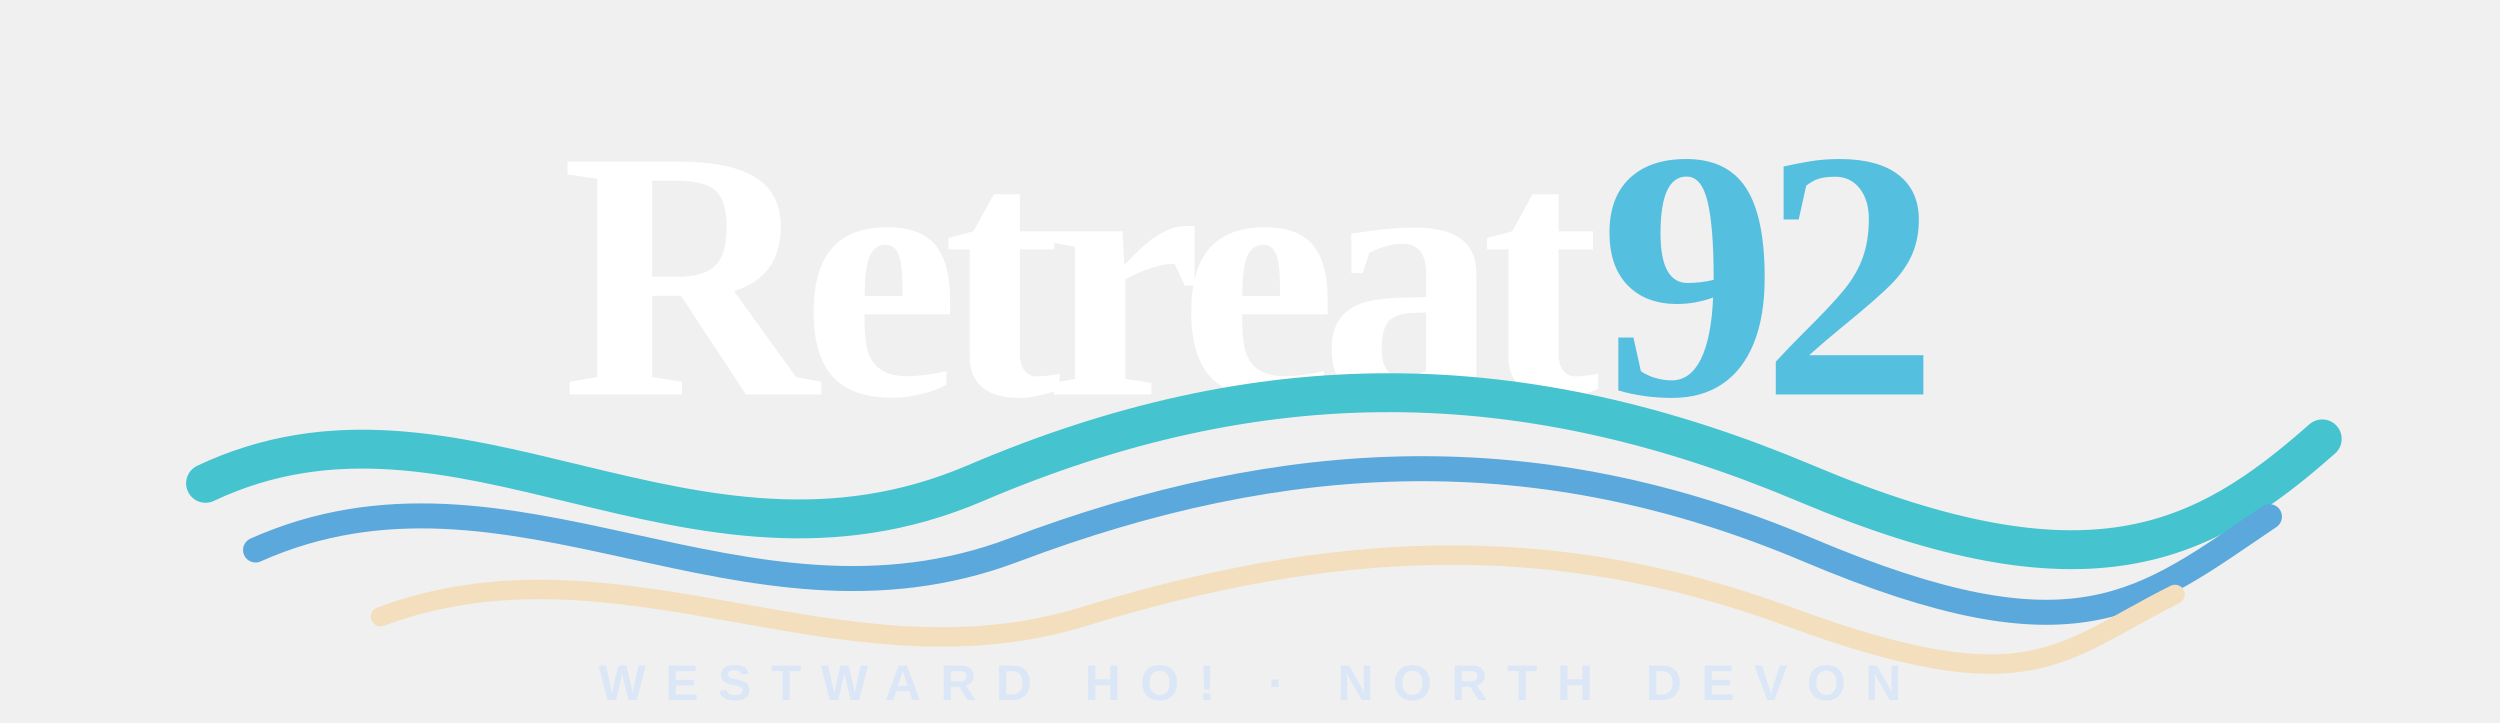
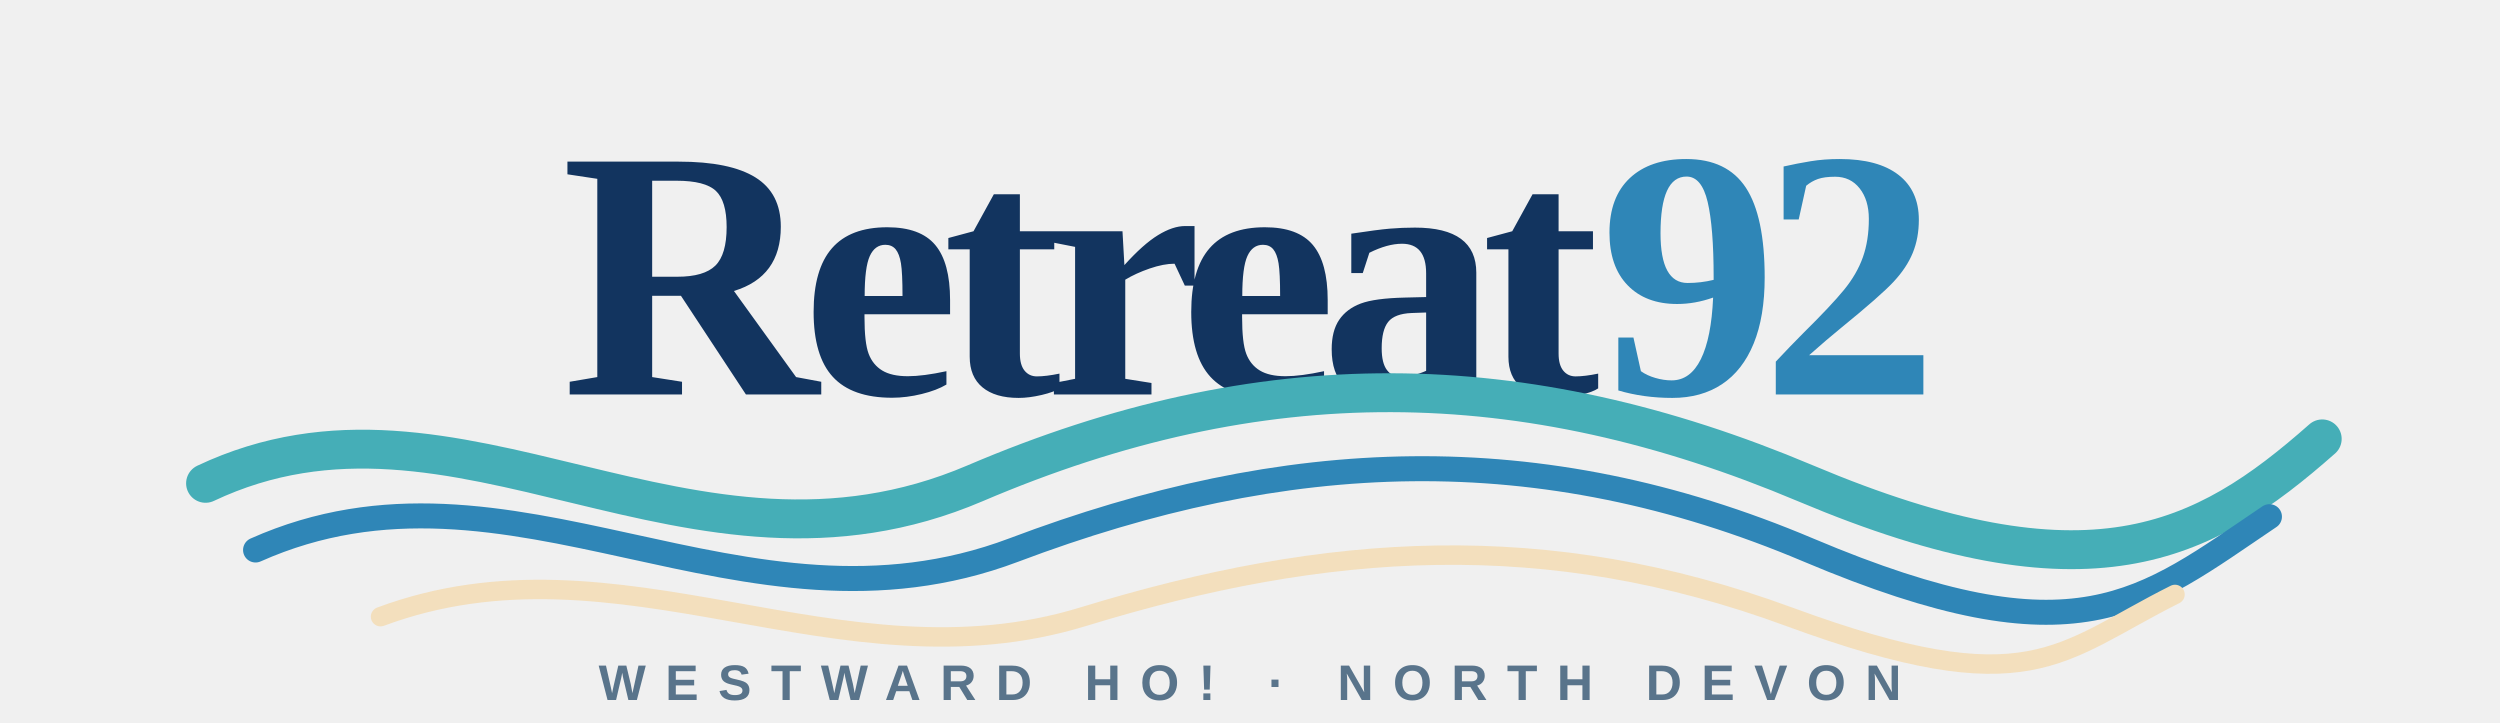
<svg xmlns="http://www.w3.org/2000/svg" viewBox="0 0 900 260" role="img" aria-label="Retreat92">
  <g fill="none" fill-rule="evenodd">
-     <text x="450" y="142" text-anchor="middle" fill="#ffffff" font-family="Georgia, 'Times New Roman', serif" font-size="128" font-weight="700" letter-spacing="-6">Retreat<tspan fill="#55bfe0">92</tspan>
+     <text x="450" y="142" text-anchor="middle" fill="#12345f" font-family="Georgia, 'Times New Roman', serif" font-size="128" font-weight="700" letter-spacing="-6">Retreat<tspan fill="#2f86b7">92</tspan>
    </text>
-     <path d="M74 174 C165 131 248 218 351 174 S548 131 650 174 793 196 836 158" stroke="#45c3cf" stroke-width="14" stroke-linecap="round" />
-     <path d="M92 198 C184 157 267 235 365 198 S554 157 651 198 771 217 817 186" stroke="#5aa8dc" stroke-width="9" stroke-linecap="round" />
+     <path d="M74 174 C165 131 248 218 351 174 S548 131 650 174 793 196 836 158" stroke="#45aeb7" stroke-width="14" stroke-linecap="round" />
+     <path d="M92 198 C184 157 267 235 365 198 S554 157 651 198 771 217 817 186" stroke="#2f86b7" stroke-width="9" stroke-linecap="round" />
    <path d="M137 222 C223 190 302 249 390 222 S557 190 644 222 741 235 783 214" stroke="#f3dfbd" stroke-width="7" stroke-linecap="round" />
-     <text x="450" y="252" text-anchor="middle" fill="#dbe7f6" font-family="Arial, sans-serif" font-size="18" font-weight="700" letter-spacing="7">WESTWARD HO! · NORTH DEVON</text>
+     <text x="450" y="252" text-anchor="middle" fill="#59748b" font-family="Arial, sans-serif" font-size="18" font-weight="700" letter-spacing="7">WESTWARD HO! · NORTH DEVON</text>
  </g>
</svg>
